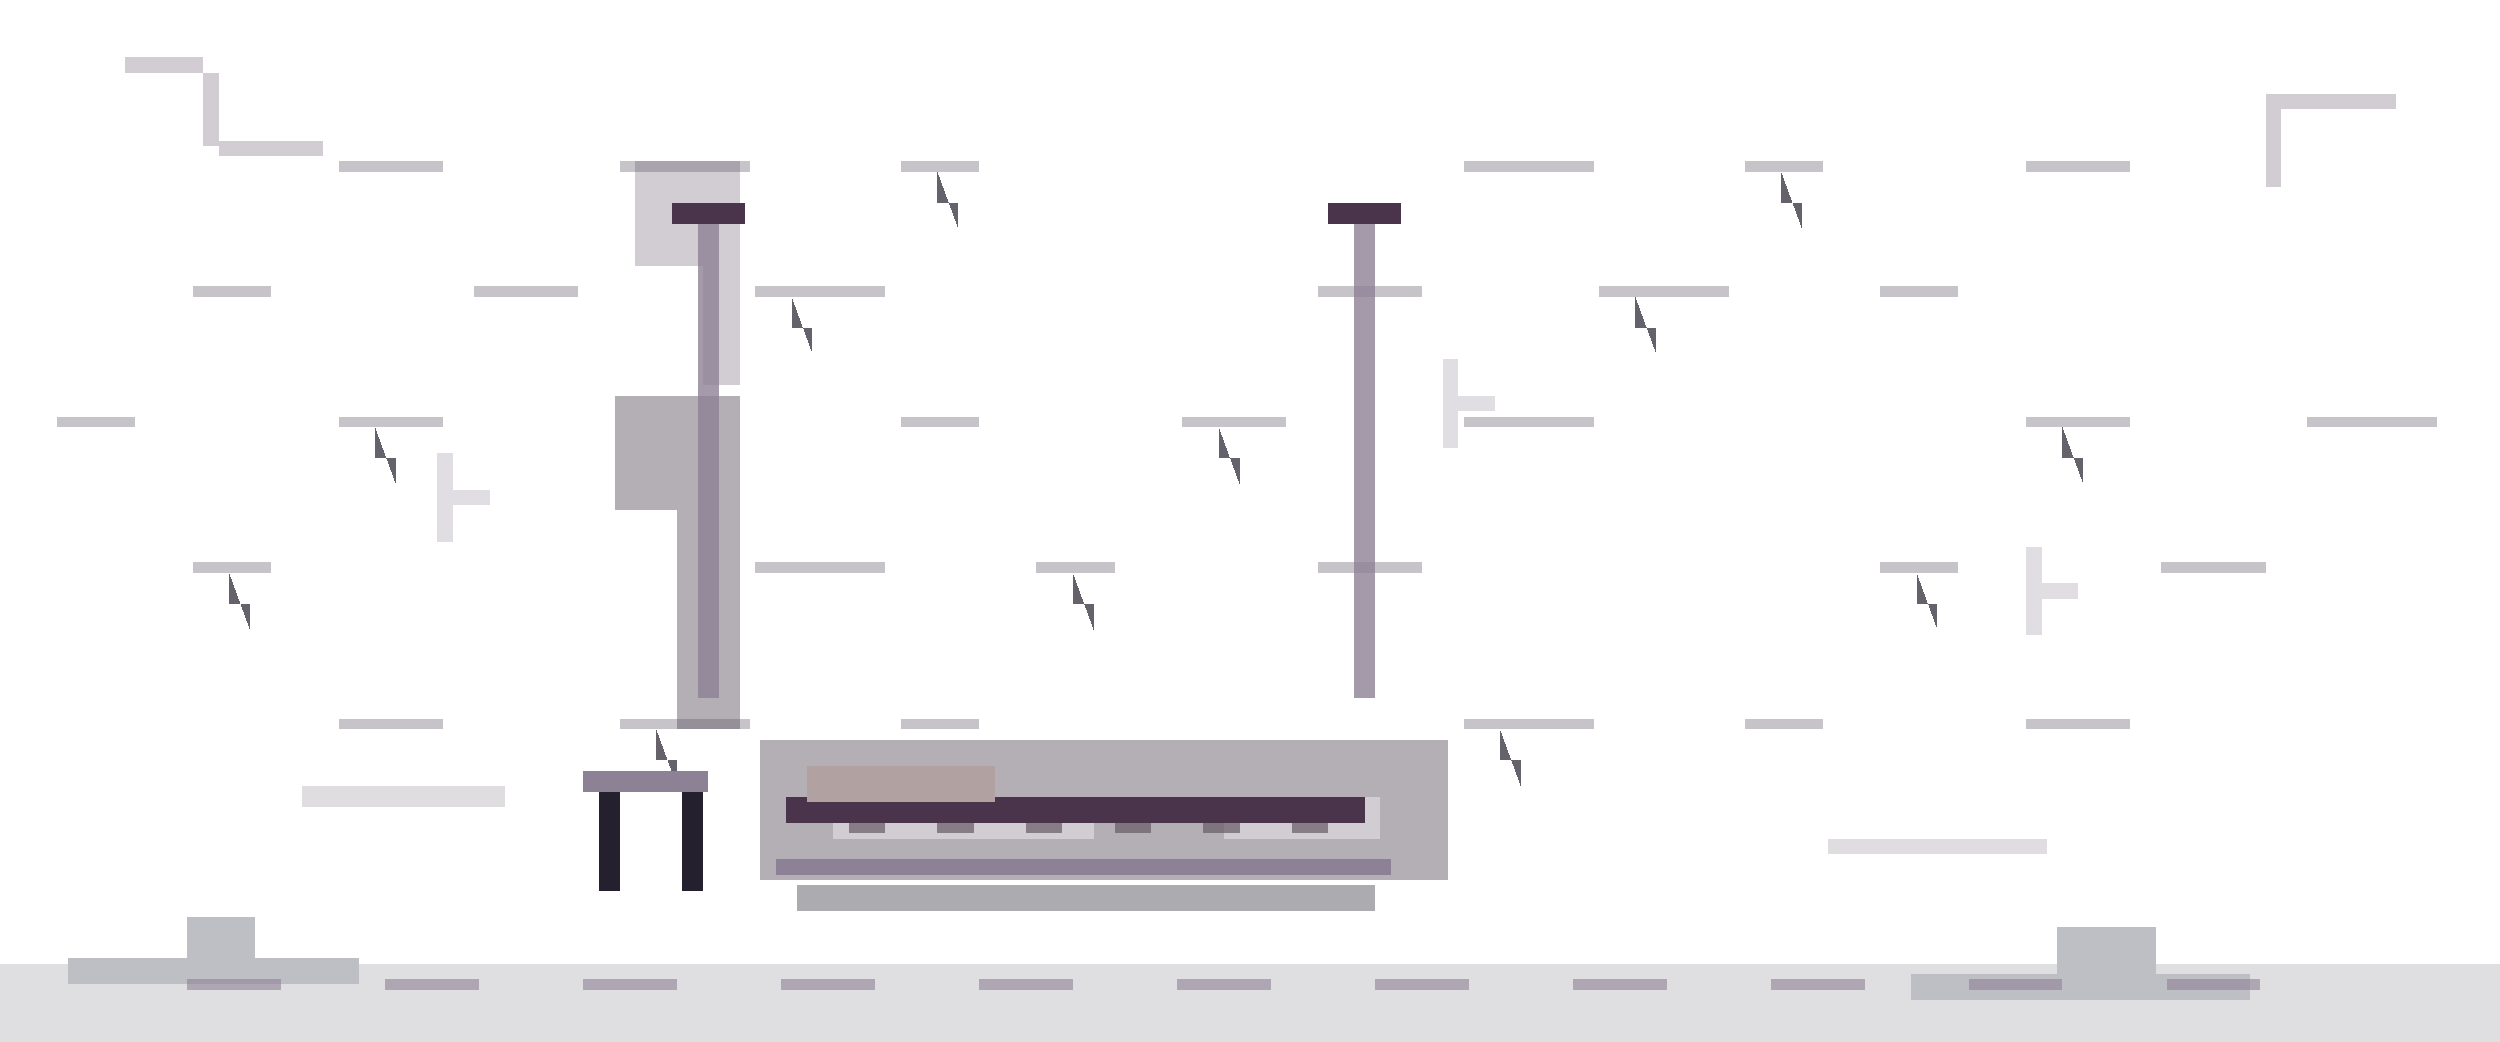
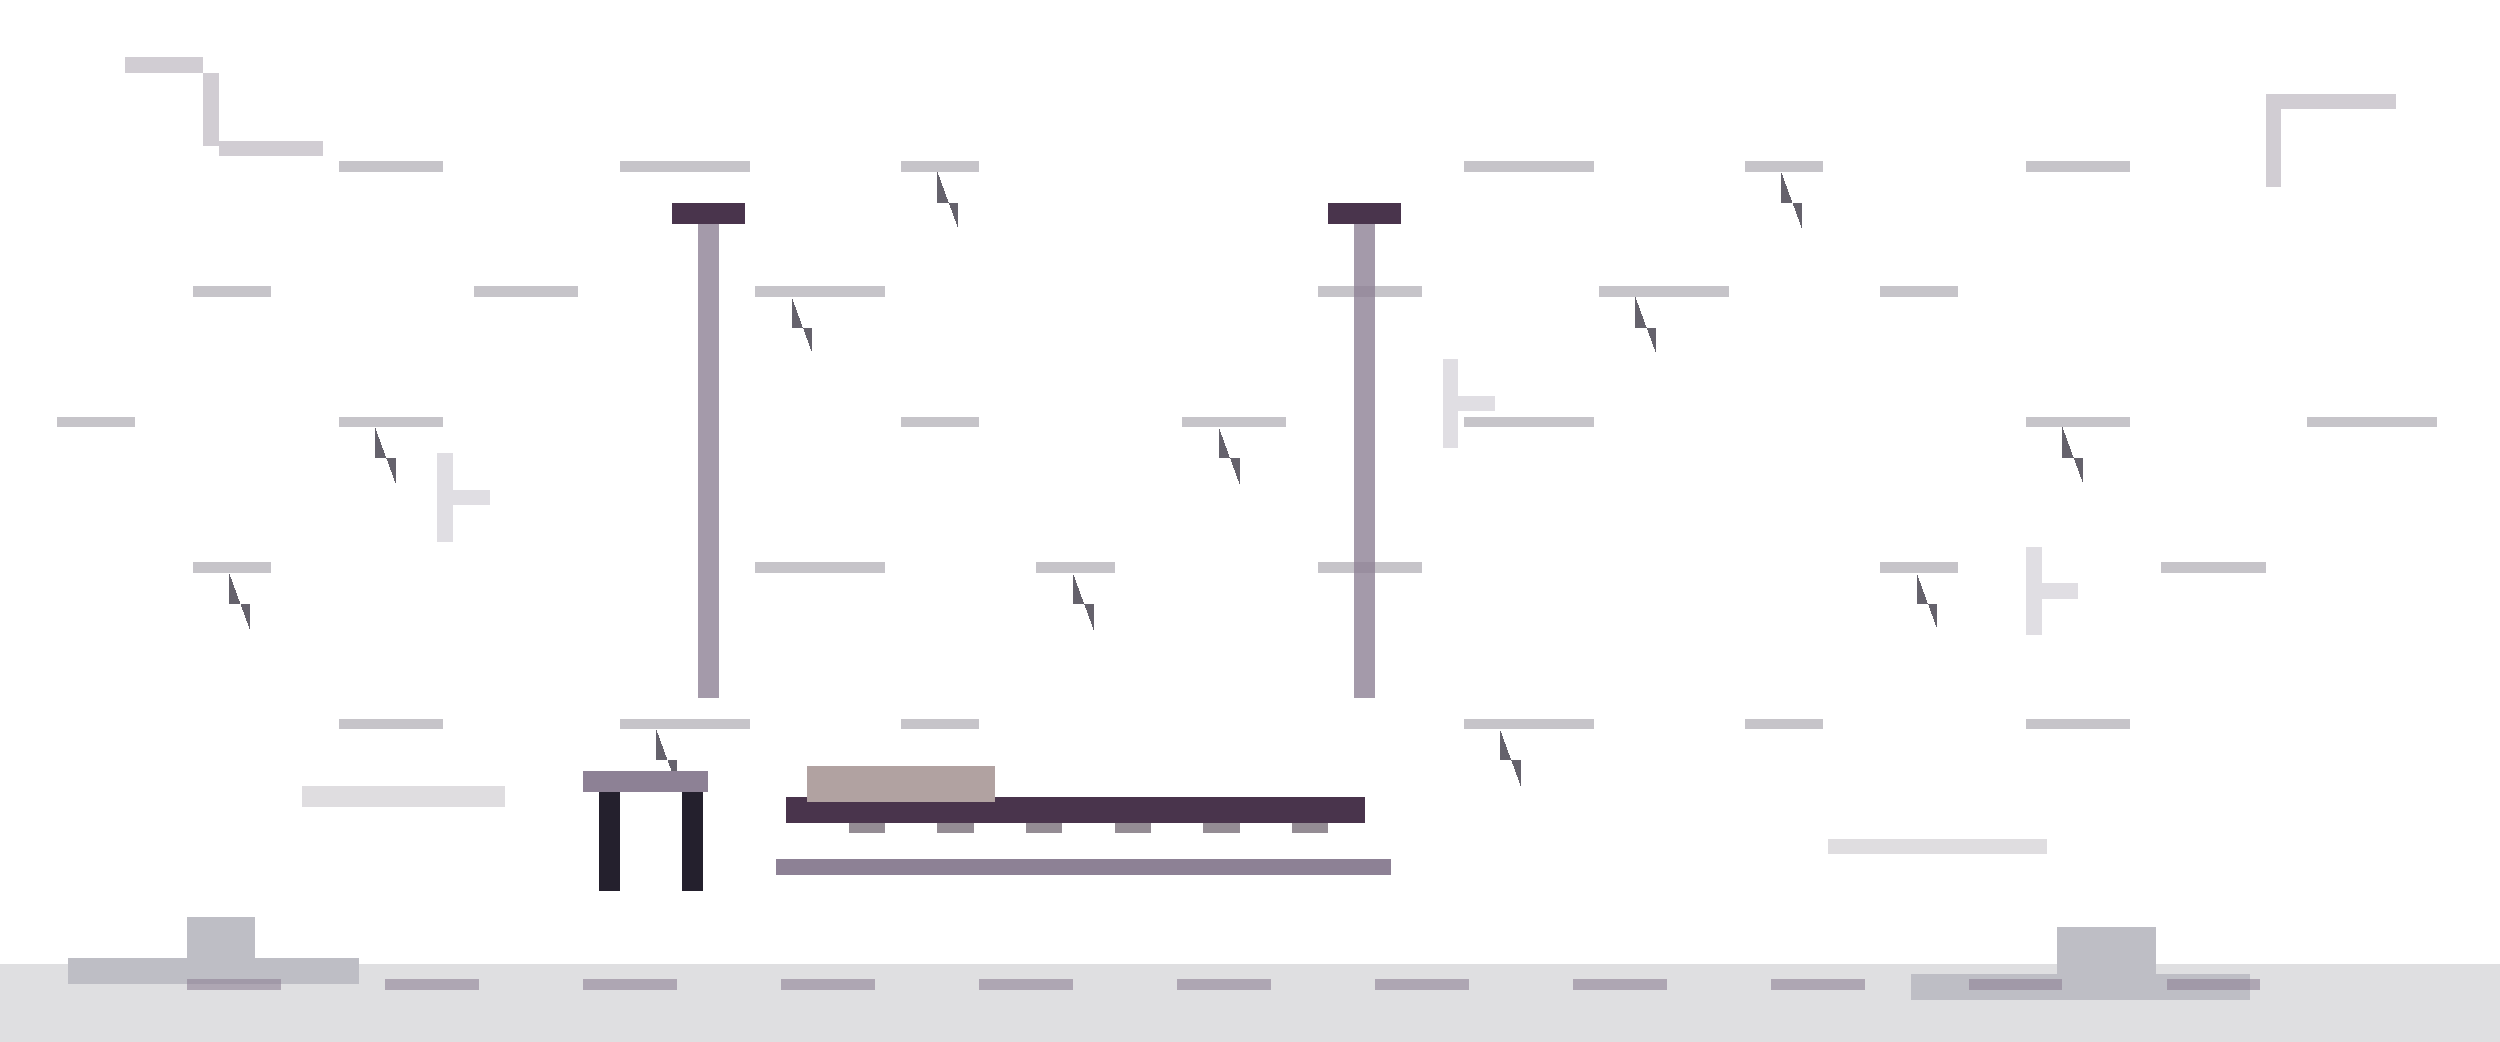
<svg xmlns="http://www.w3.org/2000/svg" viewBox="0 0 480 200" shape-rendering="crispEdges">
  <g opacity=".35">
    <rect x="0" y="185" width="480" height="15" fill="#11121d" opacity=".38" />
    <path d="M13 184h23v-8h13v8h20v5H13zM367 187h28v-9h19v9h18v5h-65z" fill="#454459" />
    <path d="M24 11h15v3H24zM39 14h3v14h-3zM42 27h20v3H42zM435 18h25v3h-25zM435 21h3v15h-3z" fill="#7a7180" />
    <rect x="58" y="151" width="39" height="4" fill="#7a7180" opacity=".7" />
    <rect x="351" y="161" width="42" height="3" fill="#7a7180" opacity=".7" />
-     <path d="M118 76h24v64h-12v-42h-12zM146 142h132v27H146z" fill="#251a29" />
-     <path d="M160 153h50v8h-50zM235 153h30v8h-30zM122 31h20v43h-7V51h-13z" fill="#7a7180" />
-     <rect x="153" y="170" width="111" height="5" fill="#11121d" />
    <path d="M84 87h3v7h7v3h-7v7h-3z" fill="#777082" opacity=".65" />
    <path d="M389 105h3v7h7v3h-7v7h-3z" fill="#777082" opacity=".65" />
    <path d="M277 69h3v7h7v3h-7v7h-3z" fill="#777082" opacity=".65" />
  </g>
  <rect x="65" y="31" width="20" height="2" fill="#575262" opacity=".34" />
  <rect x="119" y="31" width="25" height="2" fill="#575262" opacity=".34" />
  <rect x="173" y="31" width="15" height="2" fill="#575262" opacity=".34" />
  <path d="M180 33v6h4v5" fill="#24202d" opacity=".7" />
  <rect x="281" y="31" width="25" height="2" fill="#575262" opacity=".34" />
  <rect x="335" y="31" width="15" height="2" fill="#575262" opacity=".34" />
  <path d="M342 33v6h4v5" fill="#24202d" opacity=".7" />
  <rect x="389" y="31" width="20" height="2" fill="#575262" opacity=".34" />
  <rect x="37" y="55" width="15" height="2" fill="#575262" opacity=".34" />
  <rect x="91" y="55" width="20" height="2" fill="#575262" opacity=".34" />
  <rect x="145" y="55" width="25" height="2" fill="#575262" opacity=".34" />
  <path d="M152 57v6h4v5" fill="#24202d" opacity=".7" />
  <rect x="253" y="55" width="20" height="2" fill="#575262" opacity=".34" />
  <rect x="307" y="55" width="25" height="2" fill="#575262" opacity=".34" />
  <path d="M314 57v6h4v5" fill="#24202d" opacity=".7" />
  <rect x="361" y="55" width="15" height="2" fill="#575262" opacity=".34" />
  <rect x="11" y="80" width="15" height="2" fill="#575262" opacity=".34" />
  <rect x="65" y="80" width="20" height="2" fill="#575262" opacity=".34" />
  <path d="M72 82v6h4v5" fill="#24202d" opacity=".7" />
  <rect x="173" y="80" width="15" height="2" fill="#575262" opacity=".34" />
  <rect x="227" y="80" width="20" height="2" fill="#575262" opacity=".34" />
  <path d="M234 82v6h4v5" fill="#24202d" opacity=".7" />
  <rect x="281" y="80" width="25" height="2" fill="#575262" opacity=".34" />
  <rect x="389" y="80" width="20" height="2" fill="#575262" opacity=".34" />
  <path d="M396 82v6h4v5" fill="#24202d" opacity=".7" />
  <rect x="443" y="80" width="25" height="2" fill="#575262" opacity=".34" />
  <rect x="37" y="108" width="15" height="2" fill="#575262" opacity=".34" />
  <path d="M44 110v6h4v5" fill="#24202d" opacity=".7" />
  <rect x="145" y="108" width="25" height="2" fill="#575262" opacity=".34" />
  <rect x="199" y="108" width="15" height="2" fill="#575262" opacity=".34" />
  <path d="M206 110v6h4v5" fill="#24202d" opacity=".7" />
  <rect x="253" y="108" width="20" height="2" fill="#575262" opacity=".34" />
  <rect x="361" y="108" width="15" height="2" fill="#575262" opacity=".34" />
  <path d="M368 110v6h4v5" fill="#24202d" opacity=".7" />
  <rect x="415" y="108" width="20" height="2" fill="#575262" opacity=".34" />
  <rect x="65" y="138" width="20" height="2" fill="#575262" opacity=".34" />
  <rect x="119" y="138" width="25" height="2" fill="#575262" opacity=".34" />
  <path d="M126 140v6h4v5" fill="#24202d" opacity=".7" />
  <rect x="173" y="138" width="15" height="2" fill="#575262" opacity=".34" />
  <rect x="281" y="138" width="25" height="2" fill="#575262" opacity=".34" />
  <path d="M288 140v6h4v5" fill="#24202d" opacity=".7" />
  <rect x="335" y="138" width="15" height="2" fill="#575262" opacity=".34" />
  <rect x="389" y="138" width="20" height="2" fill="#575262" opacity=".34" />
  <rect x="36" y="188" width="18" height="2" fill="#8d8195" opacity=".6" />
  <rect x="74" y="188" width="18" height="2" fill="#8d8195" opacity=".6" />
  <rect x="112" y="188" width="18" height="2" fill="#8d8195" opacity=".6" />
  <rect x="150" y="188" width="18" height="2" fill="#8d8195" opacity=".6" />
  <rect x="188" y="188" width="18" height="2" fill="#8d8195" opacity=".6" />
  <rect x="226" y="188" width="18" height="2" fill="#8d8195" opacity=".6" />
  <rect x="264" y="188" width="18" height="2" fill="#8d8195" opacity=".6" />
  <rect x="302" y="188" width="18" height="2" fill="#8d8195" opacity=".6" />
  <rect x="340" y="188" width="18" height="2" fill="#8d8195" opacity=".6" />
  <rect x="378" y="188" width="18" height="2" fill="#8d8195" opacity=".6" />
  <rect x="416" y="188" width="18" height="2" fill="#8d8195" opacity=".6" />
  <rect x="151" y="153" width="111" height="5" fill="#49344c" />
  <rect x="155" y="147" width="36" height="7" fill="#b1a2a1" />
  <rect x="149" y="165" width="118" height="3" fill="#8d8195" />
  <rect x="112" y="148" width="24" height="4" fill="#8d8195" />
  <rect x="115" y="152" width="4" height="19" fill="#24202d" />
  <rect x="131" y="152" width="4" height="19" fill="#24202d" />
  <rect x="134" y="43" width="4" height="91" fill="#8d8195" opacity=".8" />
  <rect x="129" y="39" width="14" height="4" fill="#49344c" />
  <rect x="260" y="43" width="4" height="91" fill="#8d8195" opacity=".8" />
  <rect x="255" y="39" width="14" height="4" fill="#49344c" />
  <rect x="163" y="158" width="7" height="2" fill="#665b66" opacity=".7" />
  <rect x="180" y="158" width="7" height="2" fill="#665b66" opacity=".7" />
  <rect x="197" y="158" width="7" height="2" fill="#665b66" opacity=".7" />
  <rect x="214" y="158" width="7" height="2" fill="#665b66" opacity=".7" />
  <rect x="231" y="158" width="7" height="2" fill="#665b66" opacity=".7" />
  <rect x="248" y="158" width="7" height="2" fill="#665b66" opacity=".7" />
</svg>
